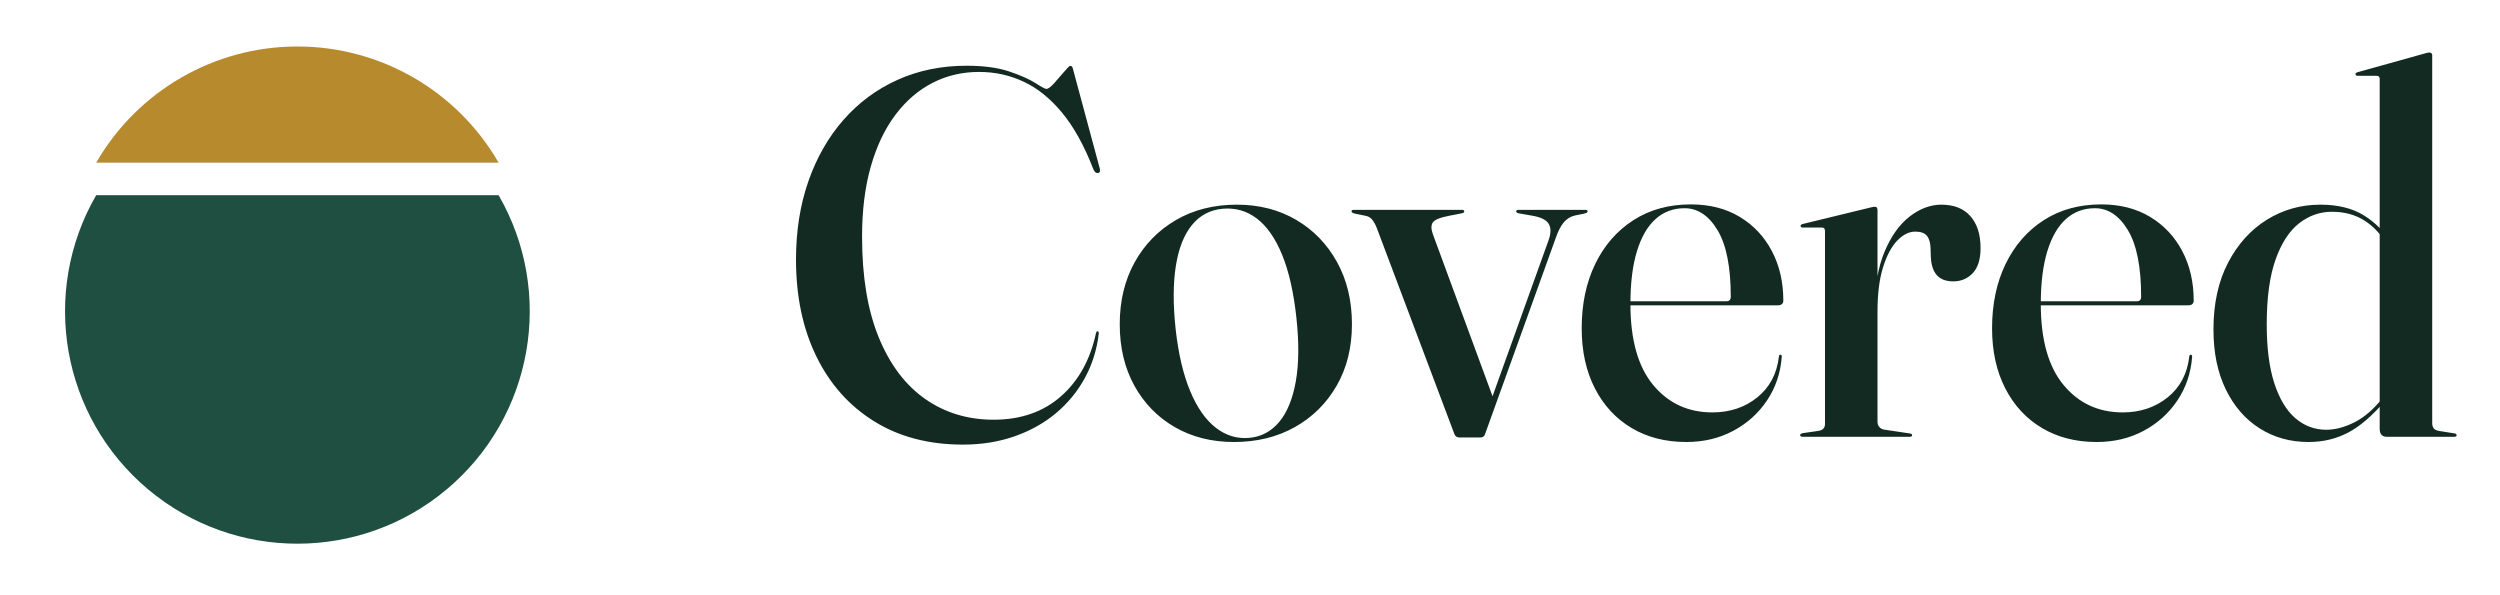
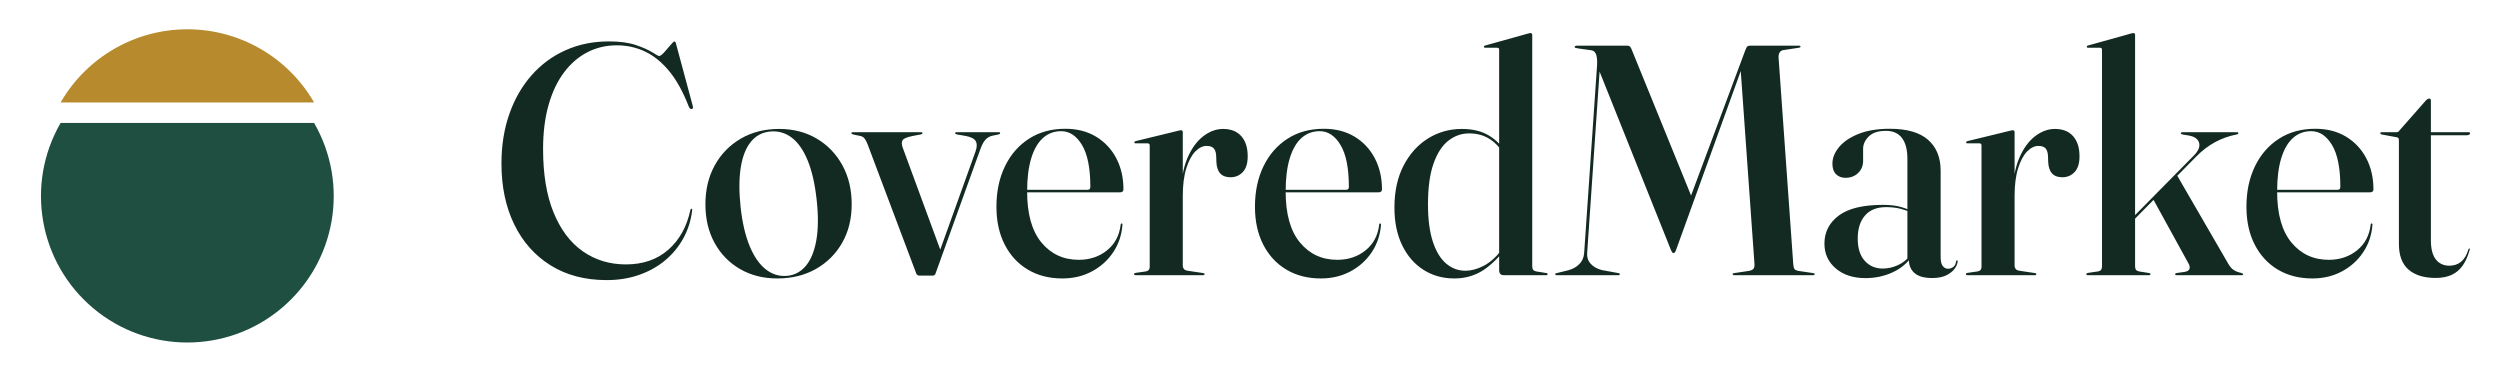
- <svg xmlns="http://www.w3.org/2000/svg" width="269" height="64" viewBox="0 0 269 64">
+ <svg xmlns="http://www.w3.org/2000/svg" width="427" height="64" viewBox="0 0 427 64">
  <path fill="#1f4f40" d="M10.35,21.00 A25.00,25.00 0 1 0 53.65,21.00 Z" />
  <path fill="#b88a2e" d="M10.35,17.50 A25.00,25.00 0 0 1 53.65,17.50 Z" />
-   <path d="M118.223 35.919Q117.925 38.467 116.745 40.644Q115.566 42.821 113.65 44.434Q111.733 46.047 109.183 46.943Q106.633 47.84 103.608 47.84Q98.09 47.84 94.057 45.332Q90.024 42.825 87.837 38.343Q85.649 33.861 85.649 27.926Q85.649 23.322 86.983 19.501Q88.316 15.68 90.76 12.895Q93.204 10.109 96.575 8.591Q99.947 7.072 104.007 7.072Q106.762 7.072 108.599 7.692Q110.435 8.313 111.413 8.94Q112.391 9.567 112.584 9.567Q112.872 9.567 113.434 8.947Q113.995 8.326 114.514 7.706Q115.034 7.085 115.156 7.085Q115.267 7.085 115.343 7.16Q115.418 7.236 115.46 7.456L118.332 18.117Q118.388 18.31 118.354 18.442Q118.319 18.574 118.153 18.616Q118.001 18.644 117.875 18.546Q117.749 18.449 117.653 18.228Q116.191 14.447 114.297 12.148Q112.403 9.85 110.156 8.795Q107.909 7.74 105.35 7.74Q102.633 7.74 100.343 8.914Q98.052 10.088 96.344 12.358Q94.635 14.629 93.697 17.923Q92.758 21.218 92.758 25.471Q92.758 31.924 94.555 36.307Q96.352 40.69 99.545 42.926Q102.739 45.161 106.913 45.161Q111.284 45.161 114.139 42.661Q116.994 40.16 117.923 35.864Q117.964 35.741 117.998 35.686Q118.032 35.632 118.101 35.647Q118.182 35.647 118.209 35.728Q118.236 35.81 118.223 35.919ZM133.084 22.022Q136.68 22.022 139.47 23.658Q142.259 25.294 143.864 28.196Q145.469 31.098 145.469 34.888Q145.469 38.638 143.83 41.491Q142.192 44.344 139.334 45.952Q136.475 47.56 132.782 47.56Q129.185 47.56 126.41 45.959Q123.636 44.358 122.06 41.505Q120.484 38.652 120.484 34.888Q120.484 31.124 122.085 28.229Q123.686 25.335 126.529 23.678Q129.372 22.022 133.084 22.022ZM134.403 47.116Q136.343 46.947 137.634 45.41Q138.925 43.873 139.428 41.038Q139.932 38.202 139.49 34.166Q139.049 30.086 137.958 27.421Q136.866 24.757 135.241 23.518Q133.616 22.279 131.561 22.462Q129.532 22.644 128.249 24.218Q126.965 25.792 126.519 28.621Q126.073 31.45 126.5 35.428Q126.942 39.392 128.056 42.064Q129.169 44.735 130.802 46.01Q132.434 47.286 134.403 47.116ZM159.301 47.073H157.032Q156.853 47.073 156.706 46.982Q156.56 46.891 156.491 46.698L148.175 24.616Q147.977 24.078 147.693 23.693Q147.409 23.308 146.94 23.222L145.788 22.985Q145.592 22.929 145.508 22.88Q145.423 22.832 145.423 22.748Q145.423 22.651 145.485 22.617Q145.547 22.582 145.616 22.582H157.331Q157.552 22.582 157.552 22.748Q157.552 22.832 157.497 22.873Q157.442 22.914 157.275 22.956L155.902 23.222Q154.452 23.505 154.164 23.943Q153.877 24.381 154.188 25.229L160.755 43.067L159.714 45.094L166.627 25.848Q167.019 24.743 166.65 24.103Q166.282 23.462 164.939 23.222L163.42 22.956Q163.268 22.914 163.205 22.873Q163.142 22.832 163.142 22.748Q163.142 22.651 163.205 22.617Q163.267 22.582 163.364 22.582H170.631Q170.727 22.582 170.775 22.617Q170.823 22.651 170.823 22.748Q170.823 22.832 170.746 22.88Q170.669 22.929 170.458 22.985L169.482 23.182Q168.748 23.348 168.261 23.927Q167.775 24.506 167.387 25.637L159.786 46.724Q159.73 46.906 159.598 46.989Q159.467 47.073 159.301 47.073ZM191.886 32.355Q191.886 32.577 191.741 32.714Q191.595 32.852 191.306 32.852H174.011V32.413H185.785Q186.23 32.413 186.23 31.914Q186.23 27.13 184.808 24.767Q183.385 22.405 181.26 22.405Q179.441 22.405 178.142 23.567Q176.842 24.729 176.138 27.024Q175.433 29.319 175.433 32.704Q175.433 38.471 177.881 41.423Q180.329 44.375 184.251 44.375Q187.082 44.375 189.087 42.755Q191.091 41.136 191.411 38.357Q191.426 38.246 191.474 38.204Q191.522 38.162 191.55 38.162Q191.62 38.162 191.675 38.211Q191.73 38.26 191.716 38.413Q191.512 41.037 190.12 43.105Q188.729 45.173 186.481 46.367Q184.233 47.56 181.447 47.56Q178.09 47.56 175.558 46.052Q173.025 44.545 171.608 41.785Q170.19 39.024 170.19 35.316Q170.19 31.407 171.645 28.405Q173.1 25.402 175.745 23.697Q178.39 21.993 181.938 21.993Q184.966 21.993 187.196 23.336Q189.425 24.68 190.656 27.019Q191.886 29.359 191.886 32.355ZM201.717 33.365Q201.717 29.617 202.773 27.097Q203.828 24.577 205.476 23.299Q207.125 22.022 208.899 22.022Q210.918 22.022 212.013 23.257Q213.108 24.492 213.108 26.699Q213.108 28.5 212.27 29.388Q211.431 30.276 210.178 30.276Q209.005 30.276 208.408 29.613Q207.81 28.95 207.757 27.619L207.73 26.788Q207.716 25.852 207.347 25.387Q206.977 24.922 206.083 24.922Q205.085 24.922 204.155 25.876Q203.225 26.829 202.622 28.739Q202.02 30.649 202.02 33.5ZM202.02 22.58V32.077V45.394Q202.02 45.7 202.201 45.928Q202.383 46.156 202.719 46.225L205.492 46.639Q205.645 46.667 205.694 46.709Q205.743 46.75 205.743 46.834Q205.743 46.903 205.681 46.951Q205.618 47.0 205.494 47.0H193.948Q193.838 47.0 193.762 46.937Q193.685 46.875 193.685 46.82Q193.685 46.75 193.775 46.688Q193.865 46.626 194.033 46.598L195.697 46.359Q196.059 46.29 196.214 46.096Q196.369 45.901 196.369 45.638V24.871Q196.369 24.706 196.3 24.596Q196.231 24.486 196.037 24.486H193.931Q193.863 24.486 193.801 24.43Q193.739 24.375 193.739 24.32Q193.739 24.236 193.801 24.181Q193.863 24.126 193.987 24.098L201.249 22.331Q201.443 22.275 201.546 22.261Q201.649 22.248 201.744 22.248Q201.896 22.248 201.958 22.352Q202.02 22.455 202.02 22.58ZM236.042 32.355Q236.042 32.577 235.897 32.714Q235.751 32.852 235.462 32.852H218.167V32.413H229.941Q230.386 32.413 230.386 31.914Q230.386 27.13 228.964 24.767Q227.541 22.405 225.416 22.405Q223.597 22.405 222.298 23.567Q220.998 24.729 220.294 27.024Q219.589 29.319 219.589 32.704Q219.589 38.471 222.037 41.423Q224.485 44.375 228.407 44.375Q231.238 44.375 233.243 42.755Q235.247 41.136 235.567 38.357Q235.582 38.246 235.63 38.204Q235.678 38.162 235.706 38.162Q235.776 38.162 235.831 38.211Q235.886 38.26 235.872 38.413Q235.668 41.037 234.276 43.105Q232.885 45.173 230.637 46.367Q228.389 47.56 225.603 47.56Q222.246 47.56 219.714 46.052Q217.181 44.545 215.764 41.785Q214.346 39.024 214.346 35.316Q214.346 31.407 215.801 28.405Q217.256 25.402 219.901 23.697Q222.546 21.993 226.094 21.993Q229.122 21.993 231.352 23.336Q233.581 24.68 234.812 27.019Q236.042 29.359 236.042 32.355ZM256.054 43.646V43.521V8.49Q256.054 8.339 255.979 8.249Q255.903 8.158 255.709 8.158H253.671Q253.562 8.158 253.507 8.103Q253.452 8.048 253.452 7.979Q253.452 7.882 253.514 7.84Q253.576 7.799 253.673 7.771L260.922 5.748Q261.156 5.679 261.245 5.665Q261.335 5.652 261.43 5.652Q261.568 5.652 261.637 5.742Q261.706 5.832 261.706 5.957V45.528Q261.706 45.874 261.867 46.082Q262.028 46.29 262.378 46.359L264.053 46.626Q264.22 46.639 264.276 46.695Q264.331 46.75 264.331 46.834Q264.331 46.903 264.276 46.951Q264.22 47.0 264.109 47.0H256.814Q256.449 47.0 256.252 46.788Q256.054 46.577 256.054 46.122ZM238.168 35.455Q238.168 31.285 239.737 28.273Q241.305 25.261 243.918 23.641Q246.531 22.022 249.679 22.022Q252.488 22.022 254.359 23.178Q256.23 24.333 257.374 26.289L256.908 26.509Q256.038 24.808 254.517 23.797Q252.996 22.786 250.914 22.786Q248.973 22.786 247.382 24.028Q245.792 25.271 244.846 27.942Q243.9 30.613 243.9 34.906Q243.9 38.729 244.719 41.245Q245.539 43.761 246.984 45.001Q248.429 46.241 250.307 46.241Q251.76 46.241 253.358 45.431Q254.956 44.622 256.437 42.744L256.711 43.044Q254.576 45.548 252.647 46.554Q250.719 47.56 248.4 47.56Q245.444 47.56 243.13 46.089Q240.816 44.618 239.492 41.896Q238.168 39.173 238.168 35.455Z" fill="#132a23" />
+   <path d="M118.223 35.919Q117.925 38.467 116.745 40.644Q115.566 42.821 113.65 44.434Q111.733 46.047 109.183 46.943Q106.633 47.84 103.608 47.84Q98.09 47.84 94.057 45.332Q90.024 42.825 87.837 38.343Q85.649 33.861 85.649 27.926Q85.649 23.322 86.983 19.501Q88.316 15.68 90.76 12.895Q93.204 10.109 96.575 8.591Q99.947 7.072 104.007 7.072Q106.762 7.072 108.599 7.692Q110.435 8.313 111.413 8.94Q112.391 9.567 112.584 9.567Q112.872 9.567 113.434 8.947Q113.995 8.326 114.514 7.706Q115.034 7.085 115.156 7.085Q115.267 7.085 115.343 7.16Q115.418 7.236 115.46 7.456L118.332 18.117Q118.388 18.31 118.354 18.442Q118.319 18.574 118.153 18.616Q118.001 18.644 117.875 18.546Q117.749 18.449 117.653 18.228Q116.191 14.447 114.297 12.148Q112.403 9.85 110.156 8.795Q107.909 7.74 105.35 7.74Q102.633 7.74 100.343 8.914Q98.052 10.088 96.344 12.358Q94.635 14.629 93.697 17.923Q92.758 21.218 92.758 25.471Q92.758 31.924 94.555 36.307Q96.352 40.69 99.545 42.926Q102.739 45.161 106.913 45.161Q111.284 45.161 114.139 42.661Q116.994 40.16 117.923 35.864Q117.964 35.741 117.998 35.686Q118.032 35.632 118.101 35.647Q118.182 35.647 118.209 35.728Q118.236 35.81 118.223 35.919ZM133.084 22.022Q136.68 22.022 139.47 23.658Q142.259 25.294 143.864 28.196Q145.469 31.098 145.469 34.888Q145.469 38.638 143.83 41.491Q142.192 44.344 139.334 45.952Q136.475 47.56 132.782 47.56Q129.185 47.56 126.41 45.959Q123.636 44.358 122.06 41.505Q120.484 38.652 120.484 34.888Q120.484 31.124 122.085 28.229Q123.686 25.335 126.529 23.678Q129.372 22.022 133.084 22.022ZM134.403 47.116Q136.343 46.947 137.634 45.41Q138.925 43.873 139.428 41.038Q139.932 38.202 139.49 34.166Q139.049 30.086 137.958 27.421Q136.866 24.757 135.241 23.518Q133.616 22.279 131.561 22.462Q129.532 22.644 128.249 24.218Q126.965 25.792 126.519 28.621Q126.073 31.45 126.5 35.428Q126.942 39.392 128.056 42.064Q129.169 44.735 130.802 46.01Q132.434 47.286 134.403 47.116ZM159.301 47.073H157.032Q156.853 47.073 156.706 46.982Q156.56 46.891 156.491 46.698L148.175 24.616Q147.977 24.078 147.693 23.693Q147.409 23.308 146.94 23.222L145.788 22.985Q145.592 22.929 145.508 22.88Q145.423 22.832 145.423 22.748Q145.423 22.651 145.485 22.617Q145.547 22.582 145.616 22.582H157.331Q157.552 22.582 157.552 22.748Q157.552 22.832 157.497 22.873Q157.442 22.914 157.275 22.956L155.902 23.222Q154.452 23.505 154.164 23.943Q153.877 24.381 154.188 25.229L160.755 43.067L159.714 45.094L166.627 25.848Q167.019 24.743 166.65 24.103Q166.282 23.462 164.939 23.222L163.42 22.956Q163.268 22.914 163.205 22.873Q163.142 22.832 163.142 22.748Q163.142 22.651 163.205 22.617Q163.267 22.582 163.364 22.582H170.631Q170.727 22.582 170.775 22.617Q170.823 22.651 170.823 22.748Q170.823 22.832 170.746 22.88Q170.669 22.929 170.458 22.985L169.482 23.182Q168.748 23.348 168.261 23.927Q167.775 24.506 167.387 25.637L159.786 46.724Q159.73 46.906 159.598 46.989Q159.467 47.073 159.301 47.073ZM191.886 32.355Q191.886 32.577 191.741 32.714Q191.595 32.852 191.306 32.852H174.011V32.413H185.785Q186.23 32.413 186.23 31.914Q186.23 27.13 184.808 24.767Q183.385 22.405 181.26 22.405Q179.441 22.405 178.142 23.567Q176.842 24.729 176.138 27.024Q175.433 29.319 175.433 32.704Q175.433 38.471 177.881 41.423Q180.329 44.375 184.251 44.375Q187.082 44.375 189.087 42.755Q191.091 41.136 191.411 38.357Q191.426 38.246 191.474 38.204Q191.522 38.162 191.55 38.162Q191.62 38.162 191.675 38.211Q191.73 38.26 191.716 38.413Q191.512 41.037 190.12 43.105Q188.729 45.173 186.481 46.367Q184.233 47.56 181.447 47.56Q178.09 47.56 175.558 46.052Q173.025 44.545 171.608 41.785Q170.19 39.024 170.19 35.316Q170.19 31.407 171.645 28.405Q173.1 25.402 175.745 23.697Q178.39 21.993 181.938 21.993Q184.966 21.993 187.196 23.336Q189.425 24.68 190.656 27.019Q191.886 29.359 191.886 32.355ZM201.717 33.365Q201.717 29.617 202.773 27.097Q203.828 24.577 205.476 23.299Q207.125 22.022 208.899 22.022Q210.918 22.022 212.013 23.257Q213.108 24.492 213.108 26.699Q213.108 28.5 212.27 29.388Q211.431 30.276 210.178 30.276Q209.005 30.276 208.408 29.613Q207.81 28.95 207.757 27.619L207.73 26.788Q207.716 25.852 207.347 25.387Q206.977 24.922 206.083 24.922Q205.085 24.922 204.155 25.876Q203.225 26.829 202.622 28.739Q202.02 30.649 202.02 33.5ZM202.02 22.58V32.077V45.394Q202.02 45.7 202.201 45.928Q202.383 46.156 202.719 46.225L205.492 46.639Q205.645 46.667 205.694 46.709Q205.743 46.75 205.743 46.834Q205.743 46.903 205.681 46.951Q205.618 47.0 205.494 47.0H193.948Q193.838 47.0 193.762 46.937Q193.685 46.875 193.685 46.82Q193.685 46.75 193.775 46.688Q193.865 46.626 194.033 46.598L195.697 46.359Q196.059 46.29 196.214 46.096Q196.369 45.901 196.369 45.638V24.871Q196.369 24.706 196.3 24.596Q196.231 24.486 196.037 24.486H193.931Q193.863 24.486 193.801 24.43Q193.739 24.375 193.739 24.32Q193.739 24.236 193.801 24.181Q193.863 24.126 193.987 24.098L201.249 22.331Q201.443 22.275 201.546 22.261Q201.649 22.248 201.744 22.248Q201.896 22.248 201.958 22.352Q202.02 22.455 202.02 22.58ZM236.042 32.355Q236.042 32.577 235.897 32.714Q235.751 32.852 235.462 32.852H218.167V32.413H229.941Q230.386 32.413 230.386 31.914Q230.386 27.13 228.964 24.767Q227.541 22.405 225.416 22.405Q223.597 22.405 222.298 23.567Q220.998 24.729 220.294 27.024Q219.589 29.319 219.589 32.704Q219.589 38.471 222.037 41.423Q224.485 44.375 228.407 44.375Q231.238 44.375 233.243 42.755Q235.247 41.136 235.567 38.357Q235.582 38.246 235.63 38.204Q235.678 38.162 235.706 38.162Q235.776 38.162 235.831 38.211Q235.886 38.26 235.872 38.413Q235.668 41.037 234.276 43.105Q232.885 45.173 230.637 46.367Q228.389 47.56 225.603 47.56Q222.246 47.56 219.714 46.052Q217.181 44.545 215.764 41.785Q214.346 39.024 214.346 35.316Q214.346 31.407 215.801 28.405Q217.256 25.402 219.901 23.697Q222.546 21.993 226.094 21.993Q229.122 21.993 231.352 23.336Q233.581 24.68 234.812 27.019Q236.042 29.359 236.042 32.355ZM256.054 43.646V43.521V8.49Q256.054 8.339 255.979 8.249Q255.903 8.158 255.709 8.158H253.671Q253.562 8.158 253.507 8.103Q253.452 8.048 253.452 7.979Q253.452 7.882 253.514 7.84Q253.576 7.799 253.673 7.771L260.922 5.748Q261.156 5.679 261.245 5.665Q261.335 5.652 261.43 5.652Q261.568 5.652 261.637 5.742Q261.706 5.832 261.706 5.957V45.528Q261.706 45.874 261.867 46.082Q262.028 46.29 262.378 46.359L264.053 46.626Q264.22 46.639 264.276 46.695Q264.331 46.75 264.331 46.834Q264.331 46.903 264.276 46.951Q264.22 47.0 264.109 47.0H256.814Q256.449 47.0 256.252 46.788Q256.054 46.577 256.054 46.122ZM238.168 35.455Q238.168 31.285 239.737 28.273Q241.305 25.261 243.918 23.641Q246.531 22.022 249.679 22.022Q252.488 22.022 254.359 23.178Q256.23 24.333 257.374 26.289L256.908 26.509Q256.038 24.808 254.517 23.797Q252.996 22.786 250.914 22.786Q248.973 22.786 247.382 24.028Q245.792 25.271 244.846 27.942Q243.9 30.613 243.9 34.906Q243.9 38.729 244.719 41.245Q245.539 43.761 246.984 45.001Q248.429 46.241 250.307 46.241Q251.76 46.241 253.358 45.431Q254.956 44.622 256.437 42.744L256.711 43.044Q254.576 45.548 252.647 46.554Q250.719 47.56 248.4 47.56Q245.444 47.56 243.13 46.089Q240.816 44.618 239.492 41.896Q238.168 39.173 238.168 35.455Z M288.962 33.704 288.38 34.611 298.093 8.597Q298.273 8.088 298.431 7.944Q298.589 7.8 298.892 7.8H307.292Q307.403 7.8 307.465 7.848Q307.527 7.896 307.527 7.966Q307.527 8.034 307.458 8.083Q307.389 8.132 307.238 8.158L304.606 8.555Q304.166 8.623 303.959 8.96Q303.753 9.297 303.78 9.847L306.288 45.116Q306.345 45.734 306.503 45.956Q306.661 46.178 307.2 46.274L309.657 46.642Q309.809 46.655 309.878 46.696Q309.946 46.738 309.946 46.834Q309.946 46.889 309.884 46.945Q309.822 47.0 309.711 47.0H296.182Q296.057 47.0 295.995 46.945Q295.933 46.889 295.933 46.834Q295.933 46.738 296.002 46.696Q296.071 46.655 296.236 46.642L298.679 46.274Q299.247 46.178 299.47 45.929Q299.692 45.681 299.665 45.118L297.266 11.366L297.694 11.104L286.306 42.596Q286.168 42.994 286.051 43.112Q285.935 43.23 285.824 43.23Q285.755 43.23 285.679 43.167Q285.603 43.105 285.528 42.967Q285.452 42.829 285.356 42.596L272.944 11.57L273.302 10.882L271.085 43.261Q271.016 44.321 271.695 45.06Q272.373 45.798 273.576 46.124L276.407 46.642Q276.545 46.668 276.608 46.71Q276.671 46.751 276.671 46.834Q276.671 46.889 276.623 46.945Q276.574 47.0 276.463 47.0H265.845Q265.735 47.0 265.679 46.945Q265.624 46.889 265.624 46.834Q265.624 46.738 265.707 46.704Q265.789 46.67 265.901 46.642L267.904 46.153Q269.049 45.824 269.771 45.086Q270.492 44.348 270.574 43.208L272.74 11.702Q272.877 10.248 272.667 9.464Q272.458 8.679 271.779 8.584L269.568 8.275Q269.258 8.219 269.102 8.177Q268.946 8.136 268.946 8.024Q268.946 7.8 269.398 7.8H277.941Q278.22 7.8 278.385 7.938Q278.551 8.076 278.703 8.492ZM326.039 44.411V44.193L325.782 44.422V27.098Q325.782 24.794 324.857 23.572Q323.931 22.351 322.127 22.351Q320.126 22.351 319.173 23.318Q318.22 24.284 318.22 25.409V27.474Q318.22 28.724 317.367 29.548Q316.514 30.372 315.194 30.372Q314.236 30.372 313.606 29.767Q312.976 29.161 312.976 27.951Q312.976 26.513 314.094 25.142Q315.213 23.771 317.406 22.882Q319.6 21.993 322.79 21.993Q327.161 21.993 329.311 23.875Q331.461 25.758 331.461 29.154V43.889Q331.461 44.968 331.82 45.435Q332.18 45.902 332.716 45.902Q333.223 45.902 333.622 45.595Q334.021 45.288 334.104 44.623Q334.117 44.527 334.159 44.492Q334.201 44.458 334.243 44.458Q334.312 44.458 334.339 44.492Q334.367 44.527 334.367 44.623Q334.367 45.107 333.935 45.778Q333.502 46.449 332.544 46.968Q331.586 47.487 330.002 47.487Q327.964 47.487 327.001 46.637Q326.039 45.786 326.039 44.411ZM311.612 41.604Q311.612 38.667 314.047 36.829Q316.483 34.991 321.605 34.991Q323.476 34.991 324.692 35.352Q325.909 35.713 326.947 36.232L326.754 36.427Q325.718 35.948 324.614 35.662Q323.509 35.377 322.142 35.377Q319.789 35.377 318.544 36.81Q317.299 38.244 317.299 40.757Q317.299 43.204 318.485 44.535Q319.67 45.867 321.589 45.867Q322.903 45.867 324.179 45.281Q325.455 44.695 326.313 43.573L326.589 43.739Q325.352 45.564 323.219 46.533Q321.085 47.502 318.623 47.502Q315.491 47.502 313.551 45.853Q311.612 44.204 311.612 41.604ZM343.789 33.365Q343.789 29.617 344.845 27.097Q345.9 24.577 347.548 23.299Q349.197 22.022 350.971 22.022Q352.99 22.022 354.085 23.257Q355.18 24.492 355.18 26.699Q355.18 28.5 354.342 29.388Q353.503 30.276 352.25 30.276Q351.077 30.276 350.48 29.613Q349.882 28.95 349.829 27.619L349.802 26.788Q349.788 25.852 349.419 25.387Q349.049 24.922 348.155 24.922Q347.157 24.922 346.227 25.876Q345.297 26.829 344.694 28.739Q344.092 30.649 344.092 33.5ZM344.092 22.58V32.077V45.394Q344.092 45.7 344.273 45.928Q344.455 46.156 344.791 46.225L347.564 46.639Q347.717 46.667 347.766 46.709Q347.815 46.75 347.815 46.834Q347.815 46.903 347.753 46.951Q347.69 47.0 347.566 47.0H336.02Q335.91 47.0 335.834 46.937Q335.757 46.875 335.757 46.82Q335.757 46.75 335.847 46.688Q335.937 46.626 336.105 46.598L337.769 46.359Q338.131 46.29 338.286 46.096Q338.441 45.901 338.441 45.638V24.871Q338.441 24.706 338.372 24.596Q338.303 24.486 338.109 24.486H336.003Q335.935 24.486 335.873 24.43Q335.811 24.375 335.811 24.32Q335.811 24.236 335.873 24.181Q335.935 24.126 336.059 24.098L343.321 22.331Q343.515 22.275 343.618 22.261Q343.721 22.248 343.816 22.248Q343.968 22.248 344.03 22.352Q344.092 22.455 344.092 22.58ZM356.531 47.0Q356.462 47.0 356.4 46.951Q356.338 46.903 356.338 46.834Q356.338 46.765 356.423 46.695Q356.507 46.625 356.703 46.597L358.35 46.359Q358.713 46.29 358.867 46.082Q359.022 45.874 359.022 45.557V8.49Q359.022 8.339 358.946 8.249Q358.87 8.158 358.677 8.158H356.638Q356.53 8.158 356.474 8.103Q356.419 8.048 356.419 7.979Q356.419 7.882 356.481 7.84Q356.543 7.799 356.64 7.771L363.889 5.748Q364.123 5.679 364.213 5.665Q364.302 5.652 364.397 5.652Q364.535 5.652 364.604 5.742Q364.673 5.832 364.673 5.957V45.528Q364.673 45.874 364.834 46.082Q364.996 46.29 365.345 46.359L367.021 46.626Q367.298 46.666 367.298 46.834Q367.298 47.0 367.077 47.0ZM363.741 37.683 374.672 26.605Q375.88 25.396 375.609 24.41Q375.339 23.423 373.874 23.15L372.766 22.97Q372.614 22.929 372.551 22.881Q372.488 22.833 372.488 22.762Q372.488 22.666 372.558 22.624Q372.627 22.582 372.739 22.582H382.033Q382.188 22.582 382.25 22.624Q382.313 22.666 382.313 22.762Q382.313 22.846 382.236 22.895Q382.158 22.944 381.948 22.985Q380.088 23.339 378.362 24.265Q376.637 25.19 375.099 26.757L364.014 38.013ZM371.77 29.828 380.565 45.011Q381.02 45.808 381.527 46.127Q382.033 46.446 382.834 46.626Q383.029 46.694 383.077 46.743Q383.126 46.792 383.126 46.861Q383.126 46.916 383.078 46.958Q383.03 47.0 382.919 47.0H371.721Q371.638 47.0 371.576 46.959Q371.514 46.917 371.514 46.834Q371.514 46.765 371.591 46.702Q371.669 46.639 371.821 46.626L373.089 46.447Q373.763 46.35 373.946 45.967Q374.129 45.583 373.774 44.96L367.739 33.984ZM405.386 32.355Q405.386 32.577 405.241 32.714Q405.095 32.852 404.806 32.852H387.511V32.413H399.285Q399.73 32.413 399.73 31.914Q399.73 27.13 398.308 24.767Q396.885 22.405 394.76 22.405Q392.941 22.405 391.642 23.567Q390.342 24.729 389.638 27.024Q388.933 29.319 388.933 32.704Q388.933 38.471 391.381 41.423Q393.829 44.375 397.751 44.375Q400.582 44.375 402.587 42.755Q404.591 41.136 404.911 38.357Q404.926 38.246 404.974 38.204Q405.022 38.162 405.05 38.162Q405.12 38.162 405.175 38.211Q405.23 38.26 405.216 38.413Q405.012 41.037 403.62 43.105Q402.229 45.173 399.981 46.367Q397.733 47.56 394.947 47.56Q391.59 47.56 389.058 46.052Q386.525 44.545 385.108 41.785Q383.69 39.024 383.69 35.316Q383.69 31.407 385.145 28.405Q386.6 25.402 389.245 23.697Q391.89 21.993 395.438 21.993Q398.466 21.993 400.696 23.336Q402.925 24.68 404.156 27.019Q405.386 29.359 405.386 32.355ZM409.34 23.442 406.802 22.969Q406.664 22.928 406.609 22.88Q406.553 22.832 406.553 22.748Q406.553 22.678 406.609 22.63Q406.664 22.582 406.719 22.582H409.25Q409.465 22.582 409.592 22.517Q409.72 22.453 409.815 22.297L414.38 17.112Q414.516 16.987 414.645 16.912Q414.773 16.836 414.897 16.836Q415.034 16.836 415.116 16.925Q415.197 17.013 415.197 17.19V41.035Q415.197 43.236 416.042 44.308Q416.887 45.381 418.356 45.381Q418.903 45.381 419.395 45.227Q419.886 45.074 420.307 44.74Q420.728 44.406 421.058 43.872Q421.388 43.339 421.613 42.578Q421.669 42.427 421.778 42.442Q421.888 42.456 421.832 42.637Q421.383 44.286 420.627 45.358Q419.871 46.43 418.734 46.951Q417.598 47.473 416.006 47.473Q413.027 47.473 411.38 46.049Q409.734 44.626 409.734 41.669V23.975Q409.734 23.738 409.656 23.604Q409.578 23.47 409.34 23.442ZM413.392 23.106 413.553 22.582H421.633Q421.773 22.582 421.828 22.624Q421.884 22.666 421.884 22.777Q421.884 22.914 421.718 23.01Q421.552 23.106 421.248 23.106Z" fill="#132a23" />
</svg>
